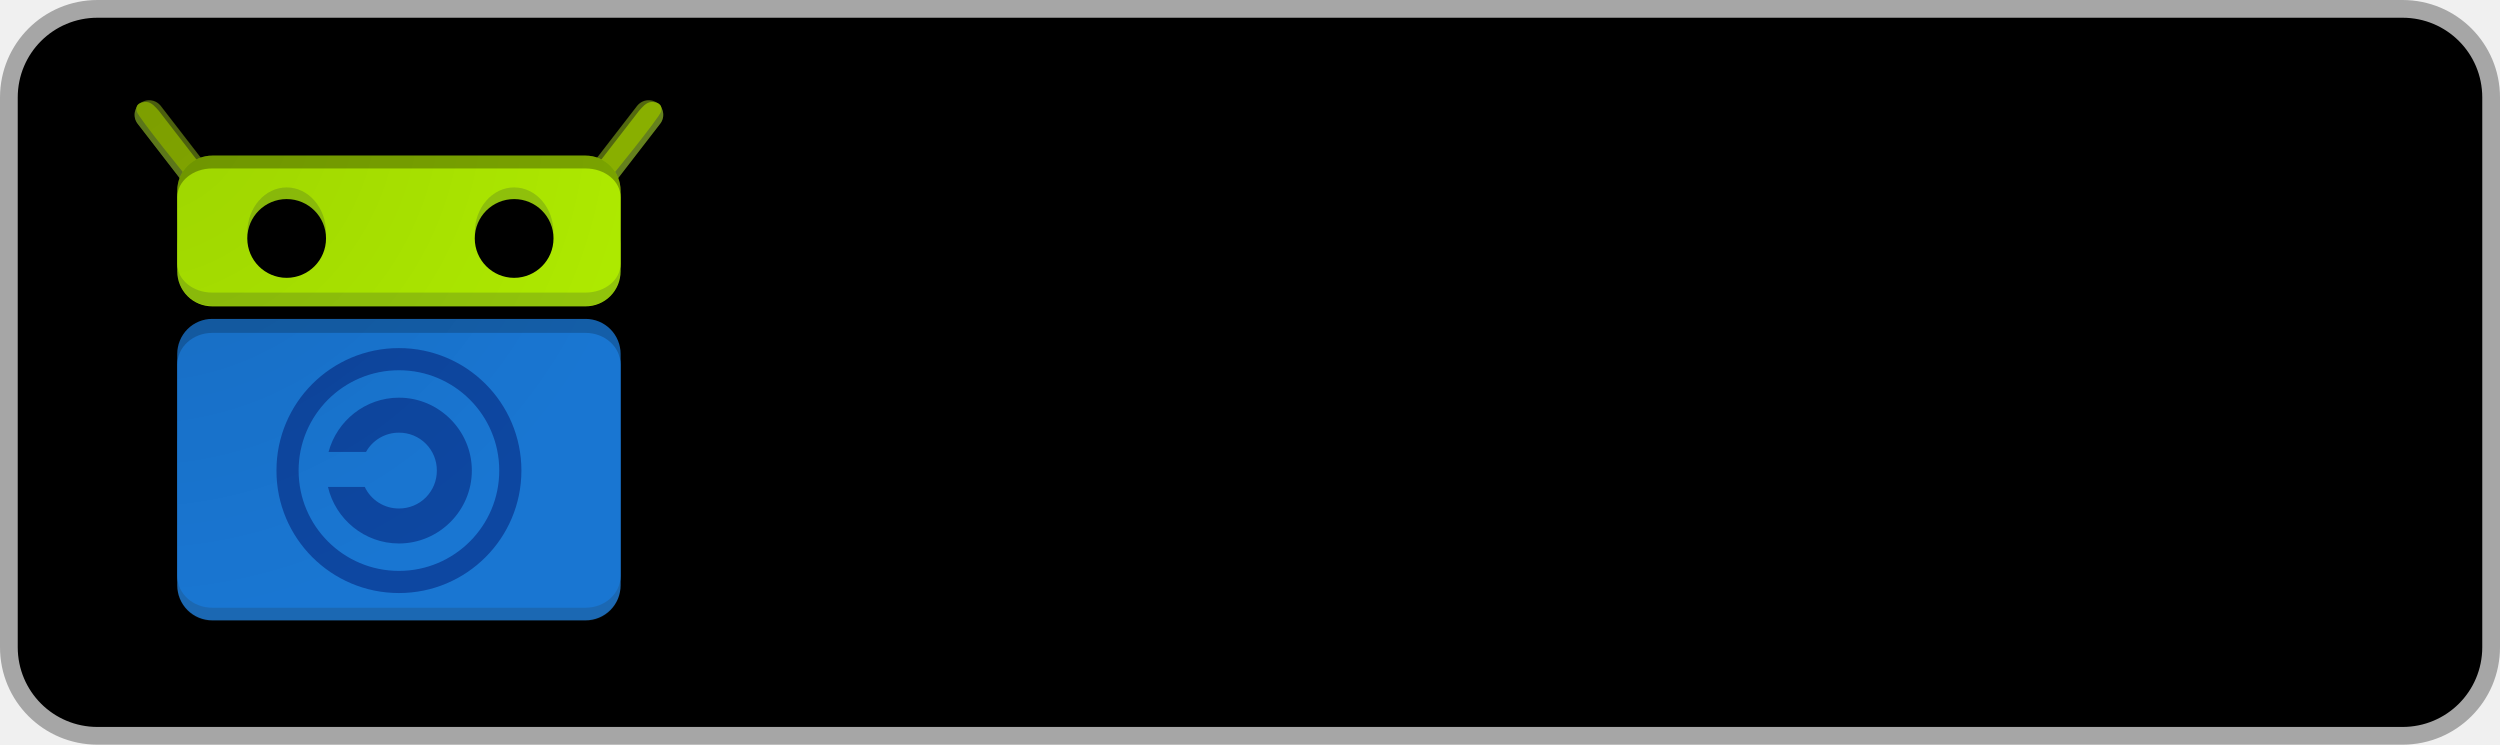
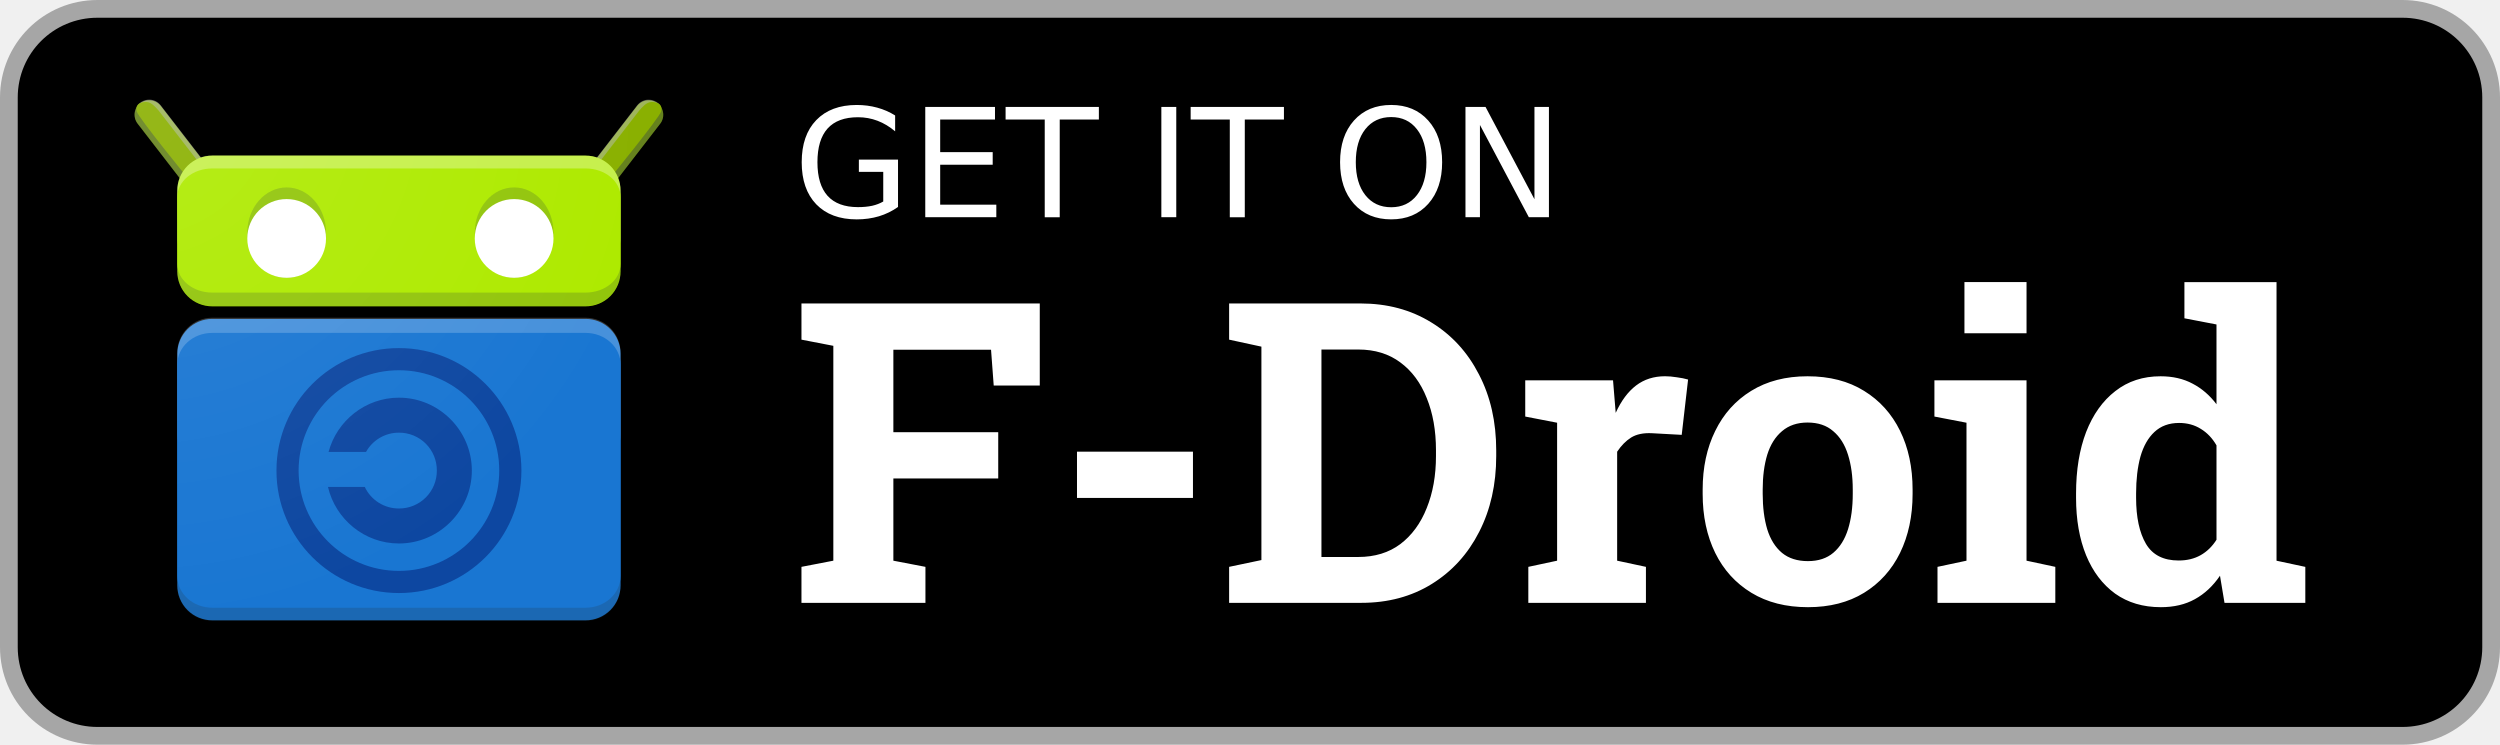
<svg xmlns="http://www.w3.org/2000/svg" viewBox="0 0 564 168">
  <defs>
    <radialGradient id="a" cx="113" cy="-12.89" r="59.662" gradientTransform="matrix(0 1.9611 -1.9778 0 5.51 -198.6)" gradientUnits="userSpaceOnUse">
-       <stop stop-color="#000000" stop-opacity=".098" offset="0" />
-       <stop stop-color="#000000" stop-opacity="0" offset="1" />
+       <stop stop-color="#fff" stop-opacity=".098" offset="0" />
+       <stop stop-color="#fff" stop-opacity="0" offset="1" />
    </radialGradient>
  </defs>
  <path d="M22 2h520c11.08 0 20 8.92 20 20v124c0 11.08-8.92 20-20 20H22c-11.08 0-20-8.92-20-20V22C2 10.92 10.92 2 22 2z" stroke="#a6a6a6" stroke-width="4" />
-   <path d="M199.26 45.46v-6.682h-5.499v-2.766h8.831v10.681q-1.949 1.383-4.299 2.1-2.349.7-5.015.7-5.832 0-9.131-3.4-3.283-3.415-3.283-9.497 0-6.099 3.283-9.498 3.3-3.416 9.131-3.416 2.433 0 4.616.6 2.2.6 4.049 1.766v3.583q-1.867-1.583-3.966-2.383-2.1-.8-4.416-.8-4.565 0-6.865 2.55-2.283 2.549-2.283 7.598 0 5.032 2.283 7.581 2.3 2.55 6.865 2.55 1.783 0 3.183-.3 1.4-.317 2.516-.967zm9.48-21.33h15.729v2.833h-12.364v7.365h11.847v2.832h-11.847v9.015h12.664v2.832H208.74zm18.12 0h21.045v2.833h-8.831v22.045h-3.383V26.963h-8.83zm35.14 0h3.366v24.877H262zm6.61 0h21.045v2.833h-8.831v22.045h-3.383V26.963h-8.83zm45.24 2.28q-3.666 0-5.832 2.733-2.15 2.732-2.15 7.448 0 4.699 2.15 7.431 2.166 2.733 5.832 2.733t5.799-2.733q2.15-2.732 2.15-7.431 0-4.716-2.15-7.448-2.133-2.733-5.799-2.733zm0-2.733q5.232 0 8.365 3.516 3.132 3.5 3.132 9.398 0 5.882-3.132 9.397-3.133 3.5-8.365 3.5-5.249 0-8.398-3.5-3.132-3.499-3.132-9.397t3.132-9.398q3.15-3.516 8.398-3.516zm16.76.453h4.532l11.031 20.812V24.13h3.266v24.877h-4.532l-11.031-20.812v20.812h-3.266z" fill="#000000" aria-label="GET IT ON" />
-   <path d="M180.81 136v-8.118l7.19-1.391V78.017l-7.19-1.392v-8.164h53.762v18.508h-10.391l-.603-8.071h-22.034v18.6h23.657v10.438h-23.657v18.555l7.236 1.391V136zm62.16-23.66v-10.437h26.162v10.437zM277.29 136v-8.118l7.283-1.53v-48.15l-7.283-1.577v-8.164h29.641q9.045 0 15.957 4.268 6.912 4.221 10.762 11.736 3.897 7.468 3.897 17.163v1.252q0 9.602-3.85 17.117-3.804 7.468-10.67 11.736-6.865 4.268-15.91 4.268zm20.828-10.344h8.303q5.613 0 9.51-2.922 3.896-2.97 5.937-8.118 2.087-5.149 2.087-11.736v-1.299q0-6.68-2.087-11.782-2.041-5.149-5.938-8.025-3.896-2.922-9.509-2.922h-8.303zM344.79 136v-8.118l6.494-1.391V95.366l-7.19-1.392V85.81h19.807l.51 6.216.093 1.113q1.856-4.082 4.593-6.17 2.736-2.087 6.54-2.087 1.206 0 2.644.232 1.438.186 2.551.51l-1.438 12.478-6.726-.37q-2.876-.14-4.685.974-1.763 1.113-3.154 3.2v24.585l6.494 1.392V136zm63.08.98q-7.422 0-12.756-3.247t-8.164-9q-2.83-5.797-2.83-13.312v-.974q0-7.469 2.83-13.22 2.83-5.799 8.118-9.046 5.334-3.293 12.71-3.293 7.468 0 12.756 3.293 5.288 3.247 8.117 9t2.83 13.266v.974q0 7.515-2.83 13.313-2.83 5.752-8.117 9-5.289 3.247-12.664 3.247zm0-10.391q3.525 0 5.752-1.902t3.293-5.288q1.067-3.433 1.067-7.979v-.974q0-4.453-1.067-7.839-1.066-3.433-3.34-5.335-2.226-1.948-5.798-1.948-3.479 0-5.752 1.948-2.273 1.902-3.34 5.335-1.02 3.386-1.02 7.84v.973q0 4.546 1.02 7.979 1.067 3.433 3.34 5.334 2.273 1.856 5.845 1.856zM437.1 136v-8.118l6.54-1.391V95.366l-7.236-1.392V85.81h20.781v40.681l6.494 1.392V136zm6.077-60.813v-11.55h14.009v11.55zm44.293 61.793q-5.984 0-10.298-3.062-4.268-3.107-6.54-8.627-2.273-5.567-2.273-12.988v-.975q0-7.932 2.273-13.87 2.319-5.937 6.586-9.23 4.268-3.34 10.205-3.34 4.129 0 7.237 1.67 3.108 1.623 5.38 4.638V73.198l-7.236-1.391v-8.164h20.781v62.854l6.494 1.391v8.118h-18.23l-1.02-6.123q-2.366 3.479-5.66 5.288-3.246 1.81-7.7 1.81zm4.036-10.53q2.83 0 4.963-1.206 2.134-1.206 3.572-3.479v-21.292q-1.392-2.412-3.526-3.71-2.133-1.346-4.917-1.346-3.386 0-5.566 2.04-2.134 1.995-3.154 5.567-.974 3.572-.974 8.303v.975q0 6.587 2.226 10.39 2.227 3.758 7.376 3.758z" fill="#000000" aria-label="F-Droid" />
+   <path d="M199.26 45.46v-6.682h-5.499v-2.766h8.831v10.681q-1.949 1.383-4.299 2.1-2.349.7-5.015.7-5.832 0-9.131-3.4-3.283-3.415-3.283-9.497 0-6.099 3.283-9.498 3.3-3.416 9.131-3.416 2.433 0 4.616.6 2.2.6 4.049 1.766v3.583q-1.867-1.583-3.966-2.383-2.1-.8-4.416-.8-4.565 0-6.865 2.55-2.283 2.549-2.283 7.598 0 5.032 2.283 7.581 2.3 2.55 6.865 2.55 1.783 0 3.183-.3 1.4-.317 2.516-.967zm9.48-21.33h15.729v2.833h-12.364v7.365h11.847v2.832h-11.847v9.015h12.664v2.832H208.74zm18.12 0h21.045v2.833h-8.831v22.045h-3.383V26.963h-8.83zm35.14 0h3.366v24.877H262zm6.61 0h21.045v2.833h-8.831v22.045h-3.383V26.963h-8.83zm45.24 2.28q-3.666 0-5.832 2.733-2.15 2.732-2.15 7.448 0 4.699 2.15 7.431 2.166 2.733 5.832 2.733t5.799-2.733q2.15-2.732 2.15-7.431 0-4.716-2.15-7.448-2.133-2.733-5.799-2.733zm0-2.733q5.232 0 8.365 3.516 3.132 3.5 3.132 9.398 0 5.882-3.132 9.397-3.133 3.5-8.365 3.5-5.249 0-8.398-3.5-3.132-3.499-3.132-9.397t3.132-9.398q3.15-3.516 8.398-3.516zm16.76.453h4.532l11.031 20.812V24.13h3.266v24.877h-4.532l-11.031-20.812v20.812h-3.266z" fill="#fff" aria-label="GET IT ON" />
+   <path d="M180.81 136v-8.118l7.19-1.391V78.017l-7.19-1.392v-8.164h53.762v18.508h-10.391l-.603-8.071h-22.034v18.6h23.657v10.438h-23.657v18.555l7.236 1.391V136zm62.16-23.66v-10.437h26.162v10.437zM277.29 136v-8.118l7.283-1.53v-48.15l-7.283-1.577v-8.164h29.641q9.045 0 15.957 4.268 6.912 4.221 10.762 11.736 3.897 7.468 3.897 17.163v1.252q0 9.602-3.85 17.117-3.804 7.468-10.67 11.736-6.865 4.268-15.91 4.268zm20.828-10.344h8.303q5.613 0 9.51-2.922 3.896-2.97 5.937-8.118 2.087-5.149 2.087-11.736v-1.299q0-6.68-2.087-11.782-2.041-5.149-5.938-8.025-3.896-2.922-9.509-2.922h-8.303zM344.79 136v-8.118l6.494-1.391V95.366l-7.19-1.392V85.81h19.807l.51 6.216.093 1.113q1.856-4.082 4.593-6.17 2.736-2.087 6.54-2.087 1.206 0 2.644.232 1.438.186 2.551.51l-1.438 12.478-6.726-.37q-2.876-.14-4.685.974-1.763 1.113-3.154 3.2v24.585l6.494 1.392V136zm63.08.98q-7.422 0-12.756-3.247t-8.164-9q-2.83-5.797-2.83-13.312v-.974q0-7.469 2.83-13.22 2.83-5.799 8.118-9.046 5.334-3.293 12.71-3.293 7.468 0 12.756 3.293 5.288 3.247 8.117 9t2.83 13.266v.974q0 7.515-2.83 13.313-2.83 5.752-8.117 9-5.289 3.247-12.664 3.247zm0-10.391q3.525 0 5.752-1.902t3.293-5.288q1.067-3.433 1.067-7.979v-.974q0-4.453-1.067-7.839-1.066-3.433-3.34-5.335-2.226-1.948-5.798-1.948-3.479 0-5.752 1.948-2.273 1.902-3.34 5.335-1.02 3.386-1.02 7.84v.973q0 4.546 1.02 7.979 1.067 3.433 3.34 5.334 2.273 1.856 5.845 1.856zM437.1 136v-8.118l6.54-1.391V95.366l-7.236-1.392V85.81h20.781v40.681l6.494 1.392V136zm6.077-60.813v-11.55h14.009v11.55zm44.293 61.793q-5.984 0-10.298-3.062-4.268-3.107-6.54-8.627-2.273-5.567-2.273-12.988v-.975q0-7.932 2.273-13.87 2.319-5.937 6.586-9.23 4.268-3.34 10.205-3.34 4.129 0 7.237 1.67 3.108 1.623 5.38 4.638V73.198l-7.236-1.391v-8.164h20.781v62.854l6.494 1.391v8.118h-18.23l-1.02-6.123q-2.366 3.479-5.66 5.288-3.246 1.81-7.7 1.81zm4.036-10.53q2.83 0 4.963-1.206 2.134-1.206 3.572-3.479v-21.292q-1.392-2.412-3.526-3.71-2.133-1.346-4.917-1.346-3.386 0-5.566 2.04-2.134 1.995-3.154 5.567-.974 3.572-.974 8.303v.975q0 6.587 2.226 10.39 2.227 3.758 7.376 3.758z" fill="#fff" aria-label="F-Droid" />
  <path d="m146.34 25.898-11.184 14.474" fill="#8ab000" stroke="#769616" stroke-linecap="round" stroke-width="6.579" />
-   <path d="M146.29 22.477c1.192.032 2.003.497 2.579 1.182-5.332 6.34-6.232 7.344-13.513 16.37-2.684 3.472-5.479 1.677-2.795-1.794l11.184-14.474a3.26 3.26 0 0 1 2.545-1.284z" color="#000" fill="#000000" fill-opacity=".298" />
+   <path d="M146.29 22.477c1.192.032 2.003.497 2.579 1.182-5.332 6.34-6.232 7.344-13.513 16.37-2.684 3.472-5.479 1.677-2.795-1.794l11.184-14.474a3.26 3.26 0 0 1 2.545-1.284z" color="#000" fill="#fff" fill-opacity=".298" />
  <path d="M148.89 23.793a3.29 3.29 0 0 1 .058 4.095l-11.184 14.474c-2.684 3.474-3.026-1.61-3.026-1.61s9.829-11.87 14.153-16.959z" color="#000" fill="#263238" fill-opacity=".2" />
  <path d="M147 23.003c1.153 0 2.526.374 2.168 2.103-.27 1.318-12.263 15.984-12.263 15.984-2.684 3.47-6.563 1.779-3.879-1.693l11.142-14.4c.685-.763 1.603-1.957 2.832-1.994z" color="#000" fill="#8ab000" />
  <path d="m33.653 25.898 11.184 14.474" fill="#8ab000" stroke="#769616" stroke-linecap="round" stroke-width="6.579" />
-   <path d="M33.711 22.477c-1.192.032-2.003.497-2.579 1.182 5.332 6.34 6.232 7.344 13.513 16.37 2.684 3.472 5.479 1.677 2.795-1.794L36.256 23.76a3.26 3.26 0 0 0-2.545-1.284z" color="#000" fill="#000000" fill-opacity=".298" />
+   <path d="M33.711 22.477c-1.192.032-2.003.497-2.579 1.182 5.332 6.34 6.232 7.344 13.513 16.37 2.684 3.472 5.479 1.677 2.795-1.794L36.256 23.76a3.26 3.26 0 0 0-2.545-1.284z" color="#000" fill="#fff" fill-opacity=".298" />
  <path d="M31.108 23.793a3.29 3.29 0 0 0-.058 4.095l11.184 14.474c2.684 3.474 3.026-1.61 3.026-1.61s-9.829-11.87-14.153-16.959z" color="#000" fill="#263238" fill-opacity=".2" />
  <path d="M32.993 23.003c-1.153 0-2.526.374-2.168 2.103.27 1.318 12.263 15.984 12.263 15.984 2.684 3.47 6.563 1.779 3.879-1.693l-11.142-14.4c-.685-.763-1.603-1.957-2.832-1.994z" color="#000" fill="#8ab000" />
  <path d="M47.893 35.109h84.211a7.878 7.878 0 0 1 7.895 7.894v18.211a7.878 7.878 0 0 1-7.895 7.895H47.893a7.878 7.878 0 0 1-7.895-7.895v-18.21a7.878 7.878 0 0 1 7.895-7.895z" fill="#aeea00" />
  <path d="M47.893 42.74h84.211a7.878 7.878 0 0 1 7.895 7.895v10.526a7.878 7.878 0 0 1-7.895 7.895H47.893a7.878 7.878 0 0 1-7.895-7.895V50.635a7.878 7.878 0 0 1 7.895-7.895z" fill="#263238" fill-opacity=".2" />
-   <path d="M47.893 35.109h84.211a7.878 7.878 0 0 1 7.895 7.894V53.53a7.878 7.878 0 0 1-7.895 7.895H47.893a7.878 7.878 0 0 1-7.895-7.895V43.003a7.878 7.878 0 0 1 7.895-7.894z" fill="#000000" fill-opacity=".298" />
+   <path d="M47.893 35.109h84.211a7.878 7.878 0 0 1 7.895 7.894V53.53a7.878 7.878 0 0 1-7.895 7.895H47.893a7.878 7.878 0 0 1-7.895-7.895V43.003a7.878 7.878 0 0 1 7.895-7.894z" fill="#fff" fill-opacity=".298" />
  <path d="M47.893 38.003h84.211c4.374 0 7.895 2.883 7.895 6.462v15.079c0 3.58-3.521 6.462-7.895 6.462H47.893c-4.374 0-7.895-2.882-7.895-6.462V44.465c0-3.58 3.521-6.462 7.895-6.462z" fill="#aeea00" />
  <path d="M47.893 71.944h84.211a7.878 7.878 0 0 1 7.895 7.895v52.211a7.878 7.878 0 0 1-7.895 7.895H47.893a7.878 7.878 0 0 1-7.895-7.895V79.839a7.878 7.878 0 0 1 7.895-7.895z" fill="#1976d2" />
  <path d="M47.893 105.89h84.211a7.878 7.878 0 0 1 7.895 7.895v18.42a7.878 7.878 0 0 1-7.895 7.896H47.893a7.878 7.878 0 0 1-7.895-7.895v-18.421a7.878 7.878 0 0 1 7.895-7.895z" fill="#263238" fill-opacity=".2" />
-   <path d="M47.893 71.681h84.211a7.878 7.878 0 0 1 7.895 7.895v18.421a7.878 7.878 0 0 1-7.895 7.895H47.893a7.878 7.878 0 0 1-7.895-7.895V79.576a7.878 7.878 0 0 1 7.895-7.895z" fill="#000000" fill-opacity=".2" />
+   <path d="M47.893 71.681h84.211a7.878 7.878 0 0 1 7.895 7.895v18.421a7.878 7.878 0 0 1-7.895 7.895H47.893a7.878 7.878 0 0 1-7.895-7.895V79.576a7.878 7.878 0 0 1 7.895-7.895z" fill="#fff" fill-opacity=".2" />
  <path d="M47.893 75.102h84.211c4.374 0 7.895 3.19 7.895 7.154v47.693c0 3.963-3.521 7.153-7.895 7.153H47.893c-4.374 0-7.895-3.19-7.895-7.153V82.256c0-3.963 3.521-7.154 7.895-7.154z" fill="#1976d2" />
  <path d="M89.998 89.714c-7.579 0-14 5.224-15.876 12.237h8.455a8.46 8.46 0 0 1 7.421-4.342 8.495 8.495 0 0 1 8.553 8.553 8.495 8.495 0 0 1-8.553 8.552 8.471 8.471 0 0 1-7.71-4.868h-8.3c1.69 7.279 8.242 12.763 16.01 12.763 9.038 0 16.449-7.41 16.449-16.448 0-9.037-7.41-16.448-16.448-16.448z" color="#000" fill="#0d47a1" />
  <path d="M115.13 106.16a25.132 25.132 0 0 1-25.132 25.132 25.132 25.132 0 0 1-25.131-25.132 25.132 25.132 0 0 1 25.131-25.132 25.132 25.132 0 0 1 25.132 25.132z" fill="none" stroke="#0d47a1" stroke-linecap="round" stroke-width="5" />
  <path d="M73.55 52.477a8.882 10.197 0 0 1-8.88 10.198 8.882 10.197 0 0 1-8.882-10.198 8.882 10.197 0 0 1 8.881-10.197 8.882 10.197 0 0 1 8.882 10.197z" fill="#263238" fill-opacity=".2" />
-   <path d="M73.55 53.793a8.882 8.882 0 0 1-8.88 8.882 8.882 8.882 0 0 1-8.882-8.882 8.882 8.882 0 0 1 8.881-8.882 8.882 8.882 0 0 1 8.882 8.882z" fill="#000000" />
+   <path d="M73.55 53.793a8.882 8.882 0 0 1-8.88 8.882 8.882 8.882 0 0 1-8.882-8.882 8.882 8.882 0 0 1 8.881-8.882 8.882 8.882 0 0 1 8.882 8.882z" fill="#fff" />
  <path d="M124.87 52.477a8.882 10.197 0 0 1-8.882 10.198 8.882 10.197 0 0 1-8.881-10.198 8.882 10.197 0 0 1 8.881-10.197 8.882 10.197 0 0 1 8.882 10.197z" fill="#263238" fill-opacity=".2" />
-   <path d="M124.87 53.793a8.882 8.882 0 0 1-8.882 8.882 8.882 8.882 0 0 1-8.881-8.882 8.882 8.882 0 0 1 8.881-8.882 8.882 8.882 0 0 1 8.882 8.882z" fill="#000000" />
+   <path d="M124.87 53.793a8.882 8.882 0 0 1-8.882 8.882 8.882 8.882 0 0 1-8.881-8.882 8.882 8.882 0 0 1 8.881-8.882 8.882 8.882 0 0 1 8.882 8.882z" fill="#fff" />
  <path d="M33.71 22.47a3.29 3.29 0 0 0-2.662 5.336l9.474 12.262a7.894 7.894 0 0 0-.527 2.824v18.211a7.877 7.877 0 0 0 7.895 7.895h84.21a7.877 7.877 0 0 0 7.895-7.895v-18.21c0-1-.19-1.95-.525-2.827l9.472-12.26a3.29 3.29 0 0 0-2.433-5.334 3.29 3.29 0 0 0-2.772 1.31l-9.013 11.666a7.91 7.91 0 0 0-2.623-.45H47.89c-.922 0-1.8.163-2.621.45l-9.016-11.666a3.29 3.29 0 0 0-2.543-1.312zm14.18 49.527a7.877 7.877 0 0 0-7.894 7.894v52.211a7.877 7.877 0 0 0 7.894 7.895h84.211a7.877 7.877 0 0 0 7.894-7.895v-52.21a7.877 7.877 0 0 0-7.894-7.895z" color="#000" fill="url(#a)" fill-rule="evenodd" />
</svg>
